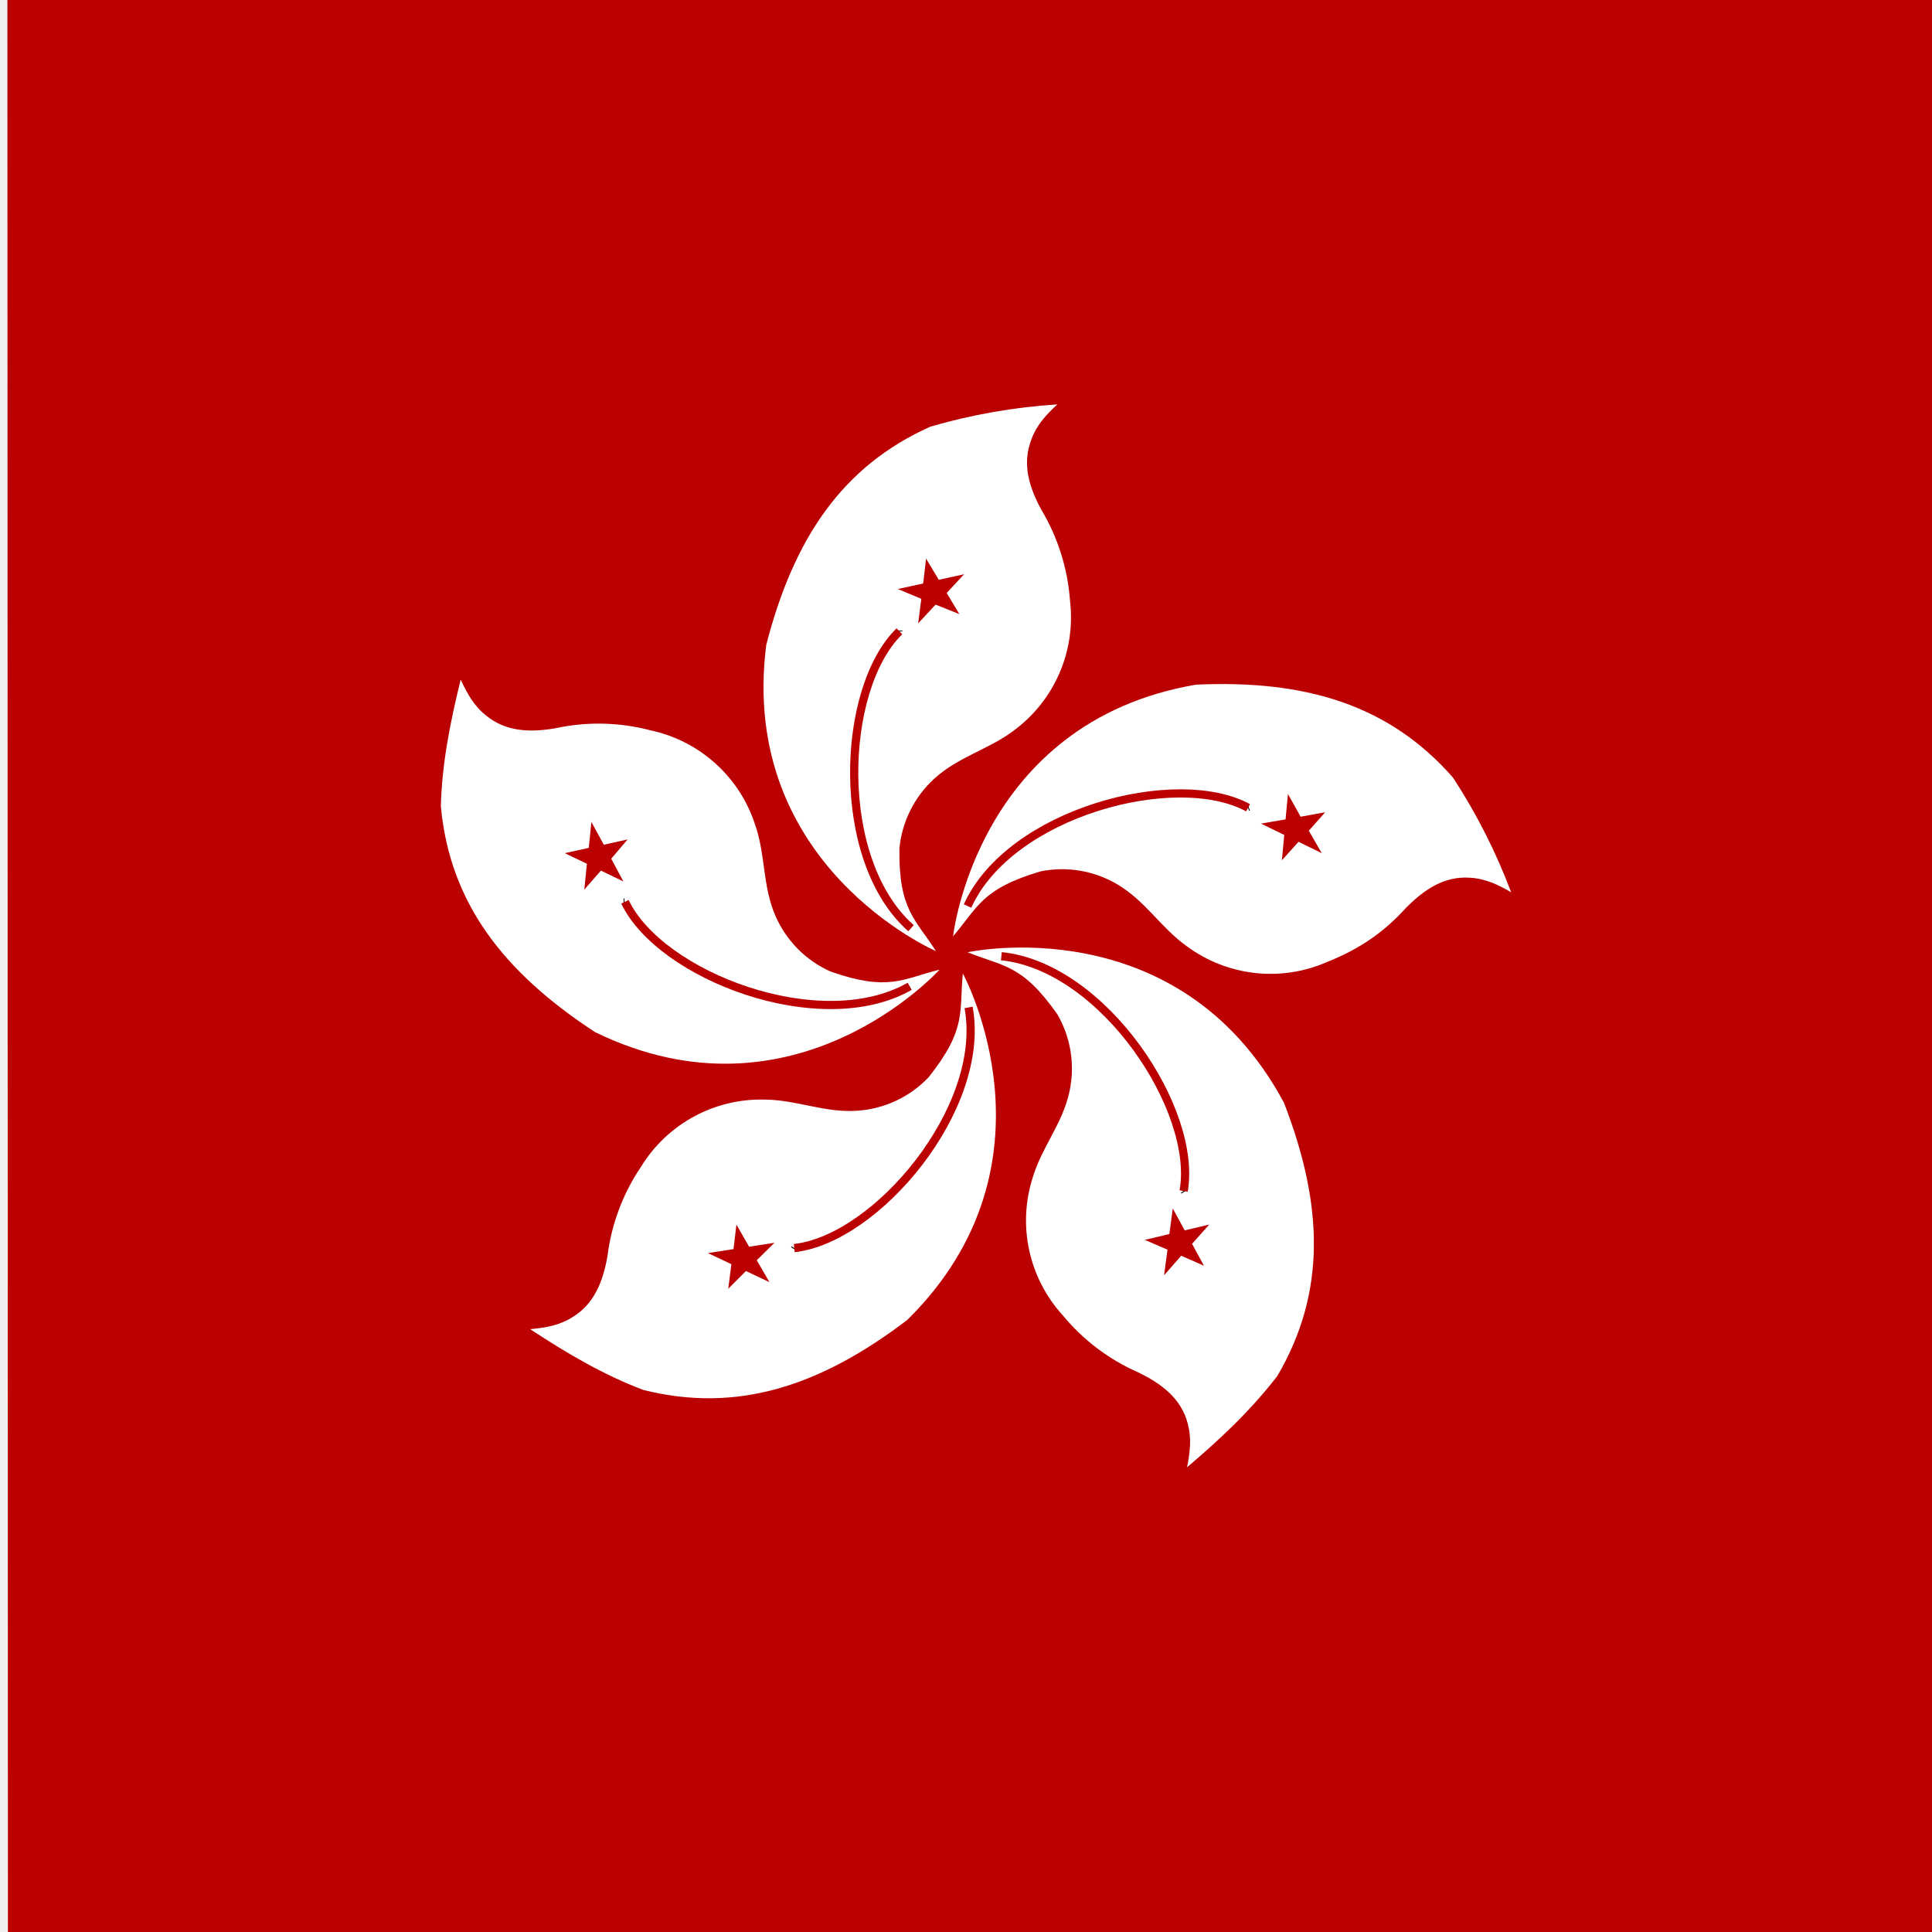
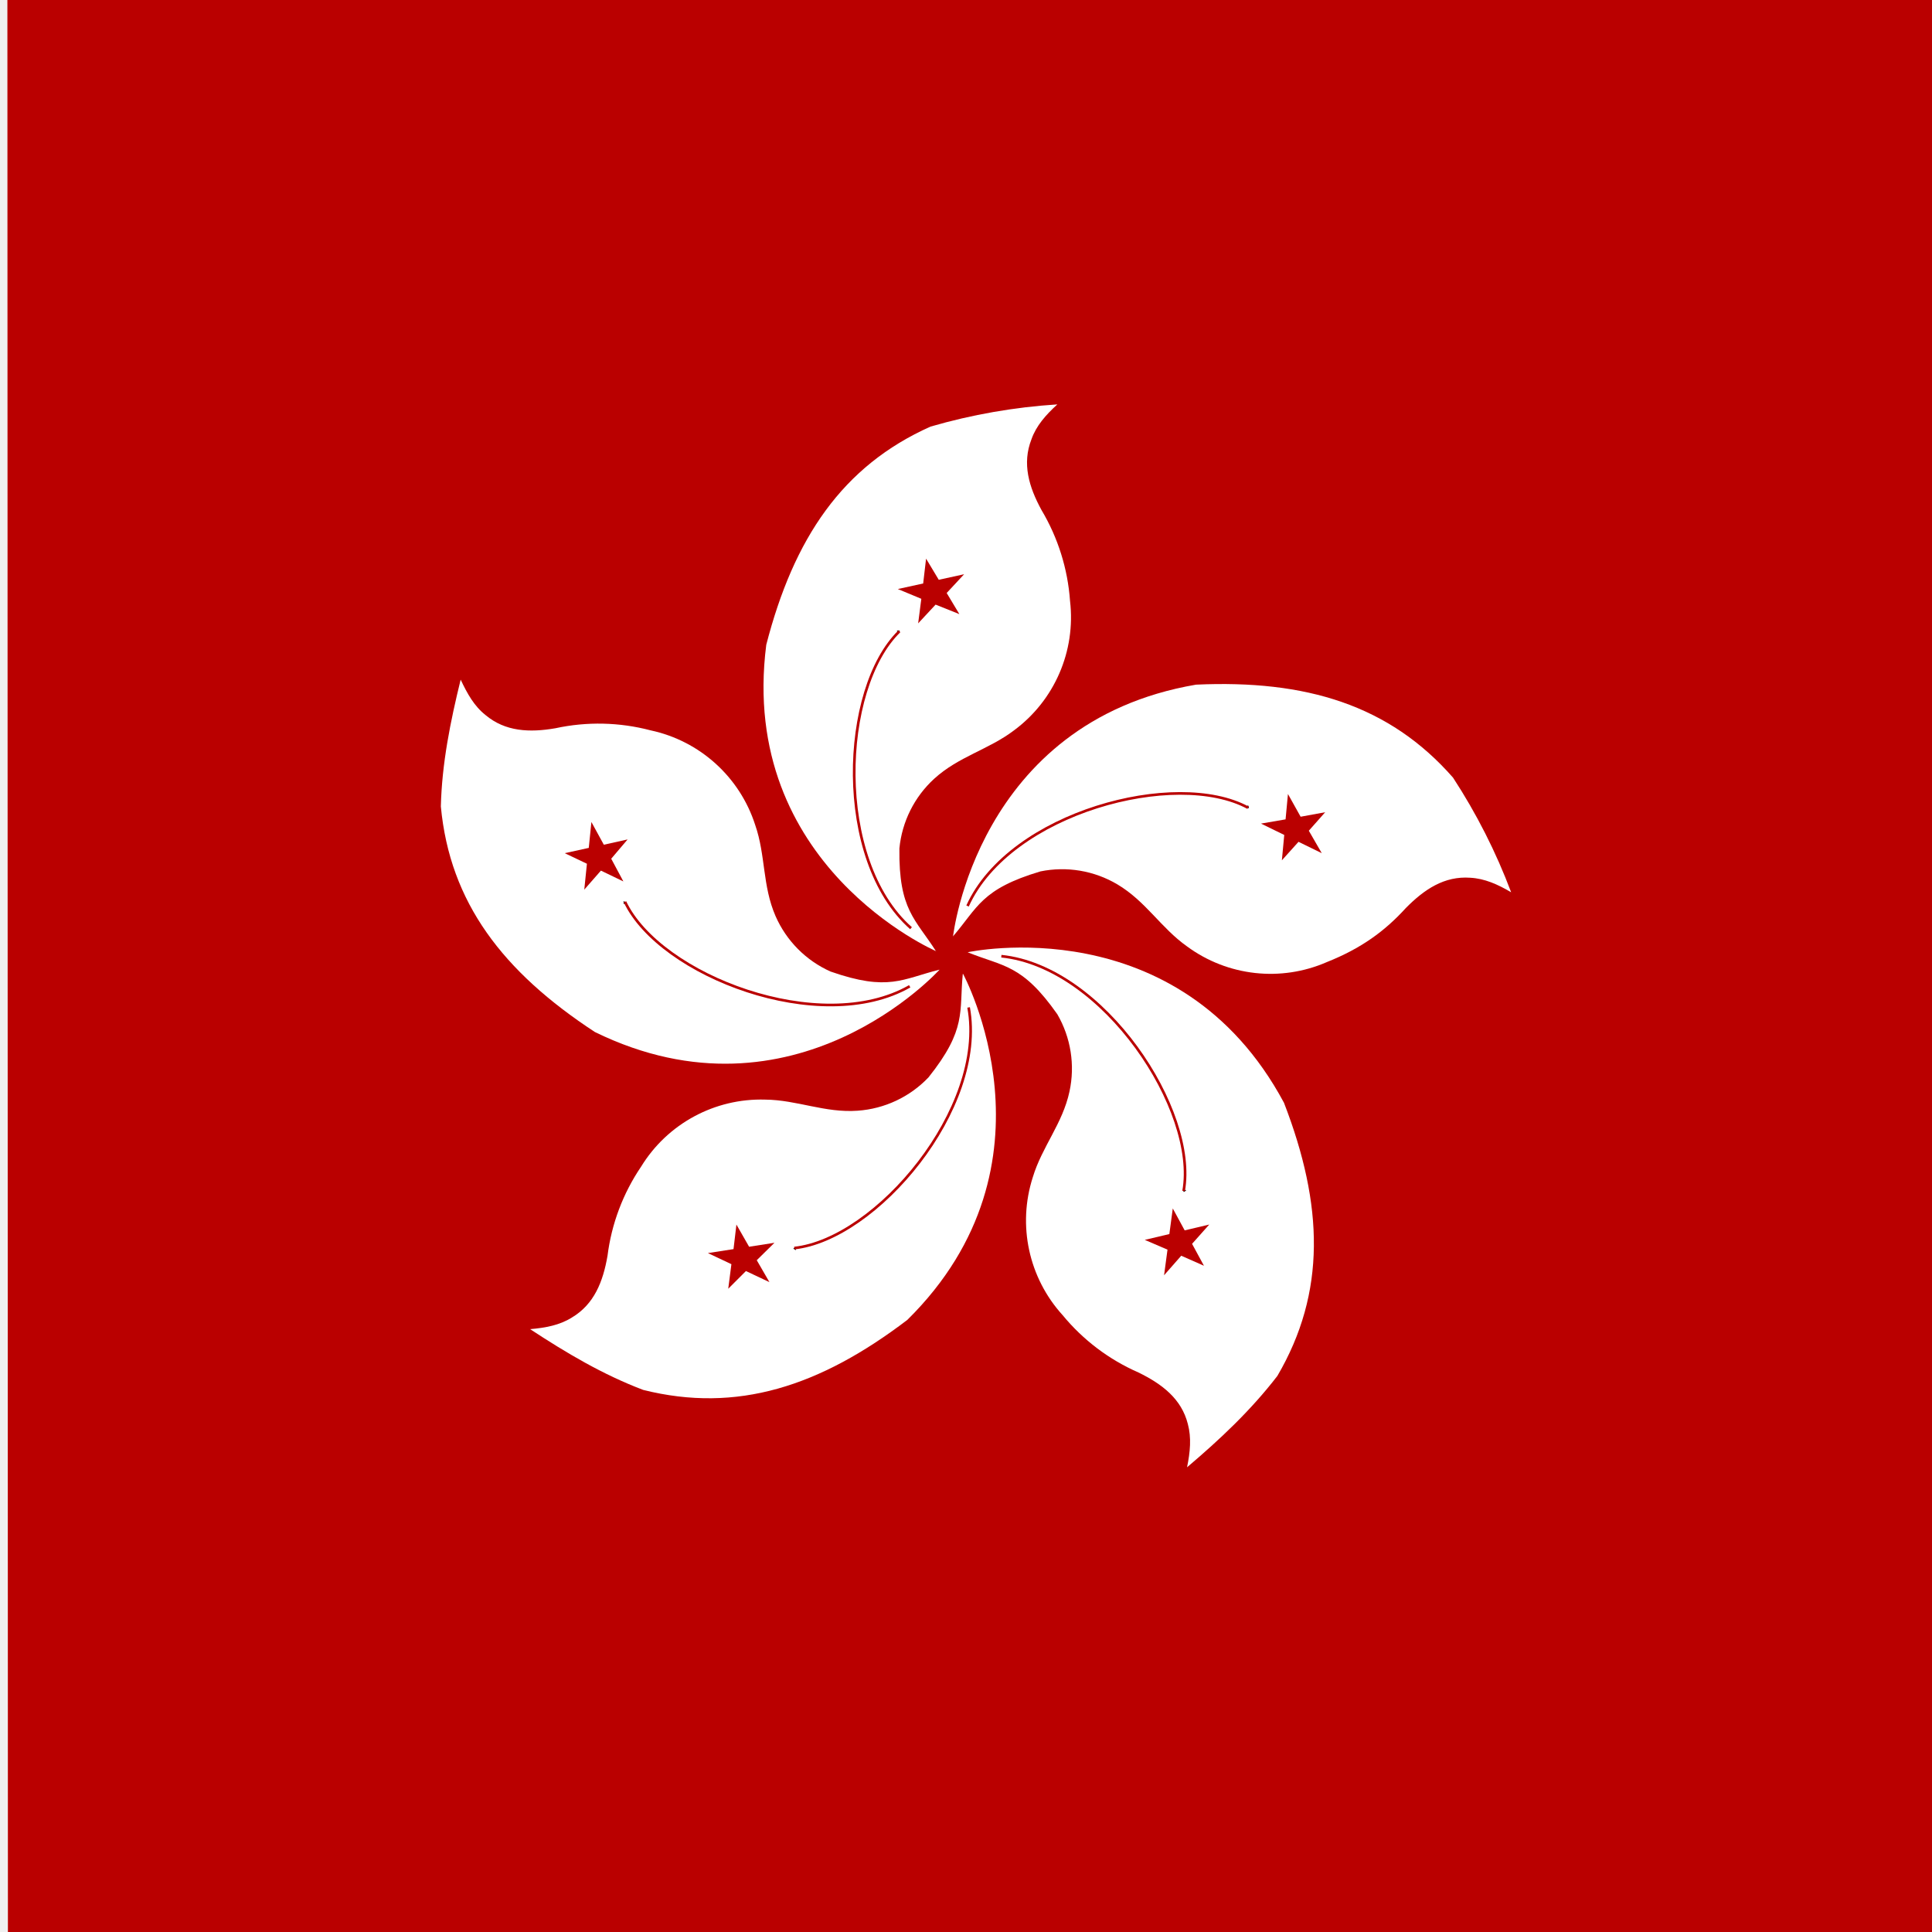
<svg xmlns="http://www.w3.org/2000/svg" id="flag-icon-css-hk" viewBox="0 0 512 512">
  <defs>
    <clipPath id="a">
      <path fill-opacity=".7" d="M164.8 0H909v744H165z" />
    </clipPath>
  </defs>
  <g clip-path="url(#a)" transform="matrix(.7 0 0 .7 -113.4 0)">
    <path fill="#ba0000" fill-rule="evenodd" d="M1063 744.1H0V0h1063z" />
    <path fill="#fff" fill-rule="evenodd" d="M516.4 360.1s-75-32.3-64.3-116c10.4-40.3 28.8-67.7 62.2-82.6a223 223 0 0148-8.4c-4.4 4-8 8.1-9.8 13.2-3.6 9.2-1 18 3.8 26.8a78 78 0 0110.8 34.4 53.2 53.2 0 01-21.2 49c-9.6 7.3-21 9.9-30.2 18.3a41.1 41.1 0 00-13.2 26.4c-.3 23.4 6.1 26.7 13.9 39z" />
-     <path fill="#ba0000" fill-rule="evenodd" stroke="#000" stroke-width="3.1" d="M502.1 239v-.3" />
-     <path fill="none" stroke="#ba0000" stroke-width="3.1" d="M506.9 351.4c-29.2-25.8-26.7-90.7-4.4-112.4" />
+     <path fill="#ba0000" fill-rule="evenodd" stroke="#000" strokeWidth="3.1" d="M502.1 239v-.3" />
+     <path fill="none" stroke="#ba0000" strokeWidth="3.1" d="M506.9 351.4c-29.2-25.8-26.7-90.7-4.4-112.4" />
    <path fill="#ba0000" fill-rule="evenodd" d="M501.9 223l9.6-2.1 1.1-9.4 4.8 8 9.6-2.1-6.6 7.1 4.8 8-9-3.6-6.6 7.1 1.2-9.3" />
    <path fill="#fff" fill-rule="evenodd" d="M522.8 354.6s8.9-81.2 92-95.4c41.6-1.9 73.2 7.7 97.3 35.2a223.4 223.4 0 0122 43.4c-5.1-3-10-5.2-15.5-5.5-9.8-.7-17.4 4.4-24.4 11.5-8 8.8-17 15.3-29.8 20.4a53.3 53.3 0 01-53-5.9c-9.9-7-15.6-17.1-26.4-23.5a41 41 0 00-29.1-4.9c-22.5 6.7-23.7 13.7-33.2 24.7z" />
-     <path fill="#ba0000" fill-rule="evenodd" stroke="#000" stroke-width="3.1" d="M634.4 305.5l.3-.1" />
-     <path fill="none" stroke="#ba0000" stroke-width="3.1" d="M528.3 343c16.1-35.5 79-52 106.2-37.2" />
+     <path fill="#ba0000" fill-rule="evenodd" stroke="#000" strokeWidth="3.1" d="M634.4 305.5l.3-.1" />
+     <path fill="none" stroke="#ba0000" strokeWidth="3.1" d="M528.3 343c16.1-35.5 79-52 106.2-37.2" />
    <path fill="#ba0000" fill-rule="evenodd" d="M649.6 300.6l4.8 8.6 9.3-1.7-6.2 7 4.9 8.5-8.8-4.3-6.3 7 .9-9.6-8.8-4.3 9.3-1.6" />
    <path fill="#fff" fill-rule="evenodd" d="M528.4 360.5s79.8-17.4 119.7 57c15 38.8 16 71.8-2.5 103.4-10 13-21.7 24-34.2 34.6 1.2-5.8 1.7-11.2.3-16.4-2.4-9.5-9.7-15.1-18.7-19.5a77.2 77.2 0 01-28.7-21.7 53.3 53.3 0 01-11.3-52.2c3.5-11.6 11.3-20.3 13.9-32.5a41 41 0 00-4.6-29.2c-13.4-19.1-20.5-18-34-23.5z" />
-     <path fill="#ba0000" fill-rule="evenodd" stroke="#000" stroke-width="3.1" d="M610.4 450.7l.2.3" />
-     <path fill="none" stroke="#ba0000" stroke-width="3.1" d="M541.1 362c38.8 4 74.5 58.4 69 88.9" />
+     <path fill="#ba0000" fill-rule="evenodd" stroke="#000" strokeWidth="3.1" d="M610.4 450.7l.2.3" />
+     <path fill="none" stroke="#ba0000" strokeWidth="3.1" d="M541.1 362c38.8 4 74.5 58.4 69 88.9" />
    <path fill="#ba0000" fill-rule="evenodd" d="M619.8 463.6l-6.5 7.3 4.5 8.3-8.6-3.8-6.5 7.4 1.3-9.7-8.6-3.7 9.3-2.2 1.3-9.7 4.5 8.3" />
    <path fill="#fff" fill-rule="evenodd" d="M526.6 368.7s39 71.7-21.1 131c-33.1 25.2-64.5 35.4-100 26.5-15.3-5.8-29.1-14-42.8-23 5.8-.5 11.2-1.5 15.8-4.4 8.4-5 11.8-13.5 13.5-23.4a77.2 77.2 0 0112.7-33.7 53.2 53.2 0 0147-25.4c12 .1 22.6 5.1 35 4.2a41 41 0 0026.8-12.6c14.6-18.3 11.6-24.8 13-39.2z" />
-     <path fill="#ba0000" fill-rule="evenodd" stroke="#000" stroke-width="3.1" d="M463 472.7l-.2.3" />
-     <path fill="none" stroke="#ba0000" stroke-width="3.1" d="M528.7 381.4c7 38.3-35.1 87.8-66 91.1" />
+     <path fill="#ba0000" fill-rule="evenodd" stroke="#000" strokeWidth="3.1" d="M463 472.7l-.2.3" />
+     <path fill="none" stroke="#ba0000" strokeWidth="3.1" d="M528.7 381.4c7 38.3-35.1 87.8-66 91.1" />
    <path fill="#ba0000" fill-rule="evenodd" d="M453.3 485.4l-8.9-4.2-6.7 6.7 1.2-9.3-8.9-4.2 9.7-1.5 1.1-9.3 4.8 8.4 9.6-1.5-6.7 6.6" />
    <path fill="#fff" fill-rule="evenodd" d="M517.7 367.1s-54.7 60.7-130.5 23.6c-34.8-22.8-54.9-49-58.3-85.4.4-16.3 3.6-32.1 7.5-48 2.5 5.3 5.1 10 9.4 13.4 7.5 6.3 16.7 6.7 26.5 5a77.2 77.2 0 0136 .8 53.3 53.3 0 0139.6 35.8c4 11.5 2.7 23 7.7 34.5a41 41 0 0020.8 21c22 7.7 27.2 2.8 41.3-.7z" />
-     <path fill="#ba0000" fill-rule="evenodd" stroke="#000" stroke-width="3.1" d="M398.4 341.7h-.3" />
-     <path fill="none" stroke="#ba0000" stroke-width="3.1" d="M506.4 373.4c-33.8 19.3-94.5-4-107.8-32" />
+     <path fill="#ba0000" fill-rule="evenodd" stroke="#000" strokeWidth="3.1" d="M398.4 341.7h-.3" />
+     <path fill="none" stroke="#ba0000" strokeWidth="3.1" d="M506.4 373.4c-33.8 19.3-94.5-4-107.8-32" />
    <path fill="#ba0000" fill-rule="evenodd" d="M383.2 336.8l1-9.8-8.4-4 9.1-2 1-9.8 4.7 8.6 9-2-6.2 7.3 4.6 8.6-8.5-4.1" />
  </g>
</svg>
